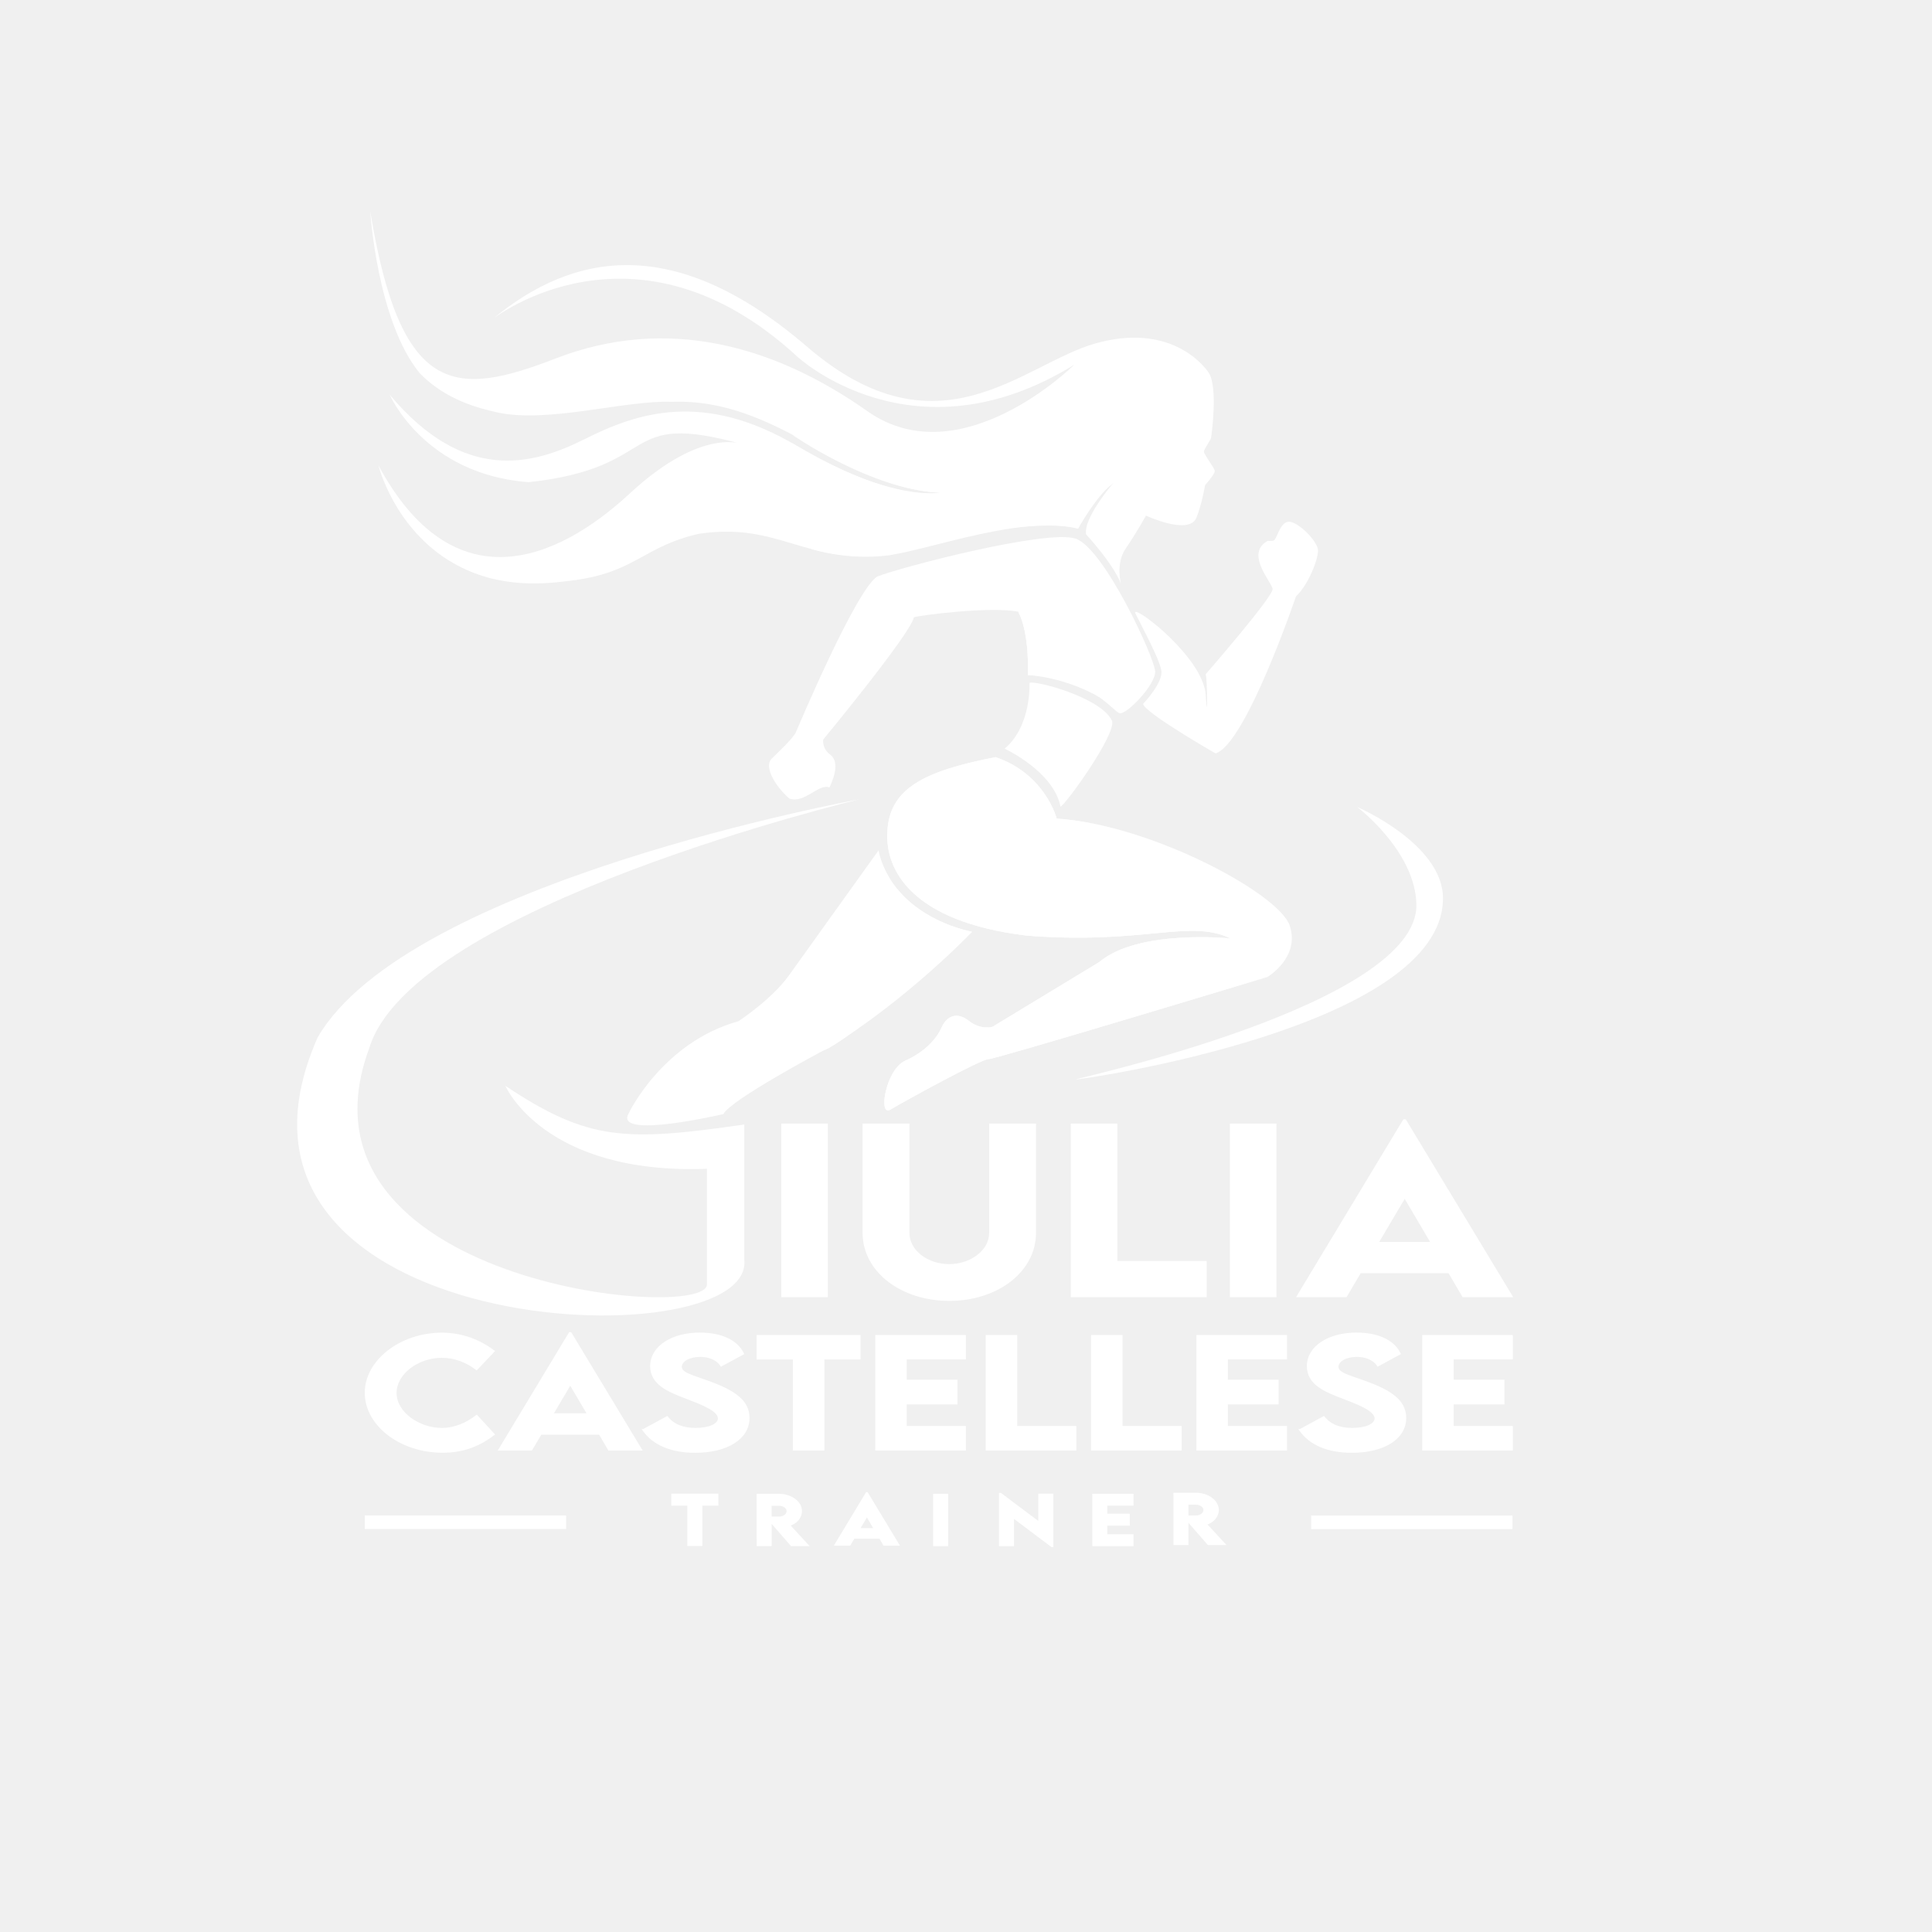
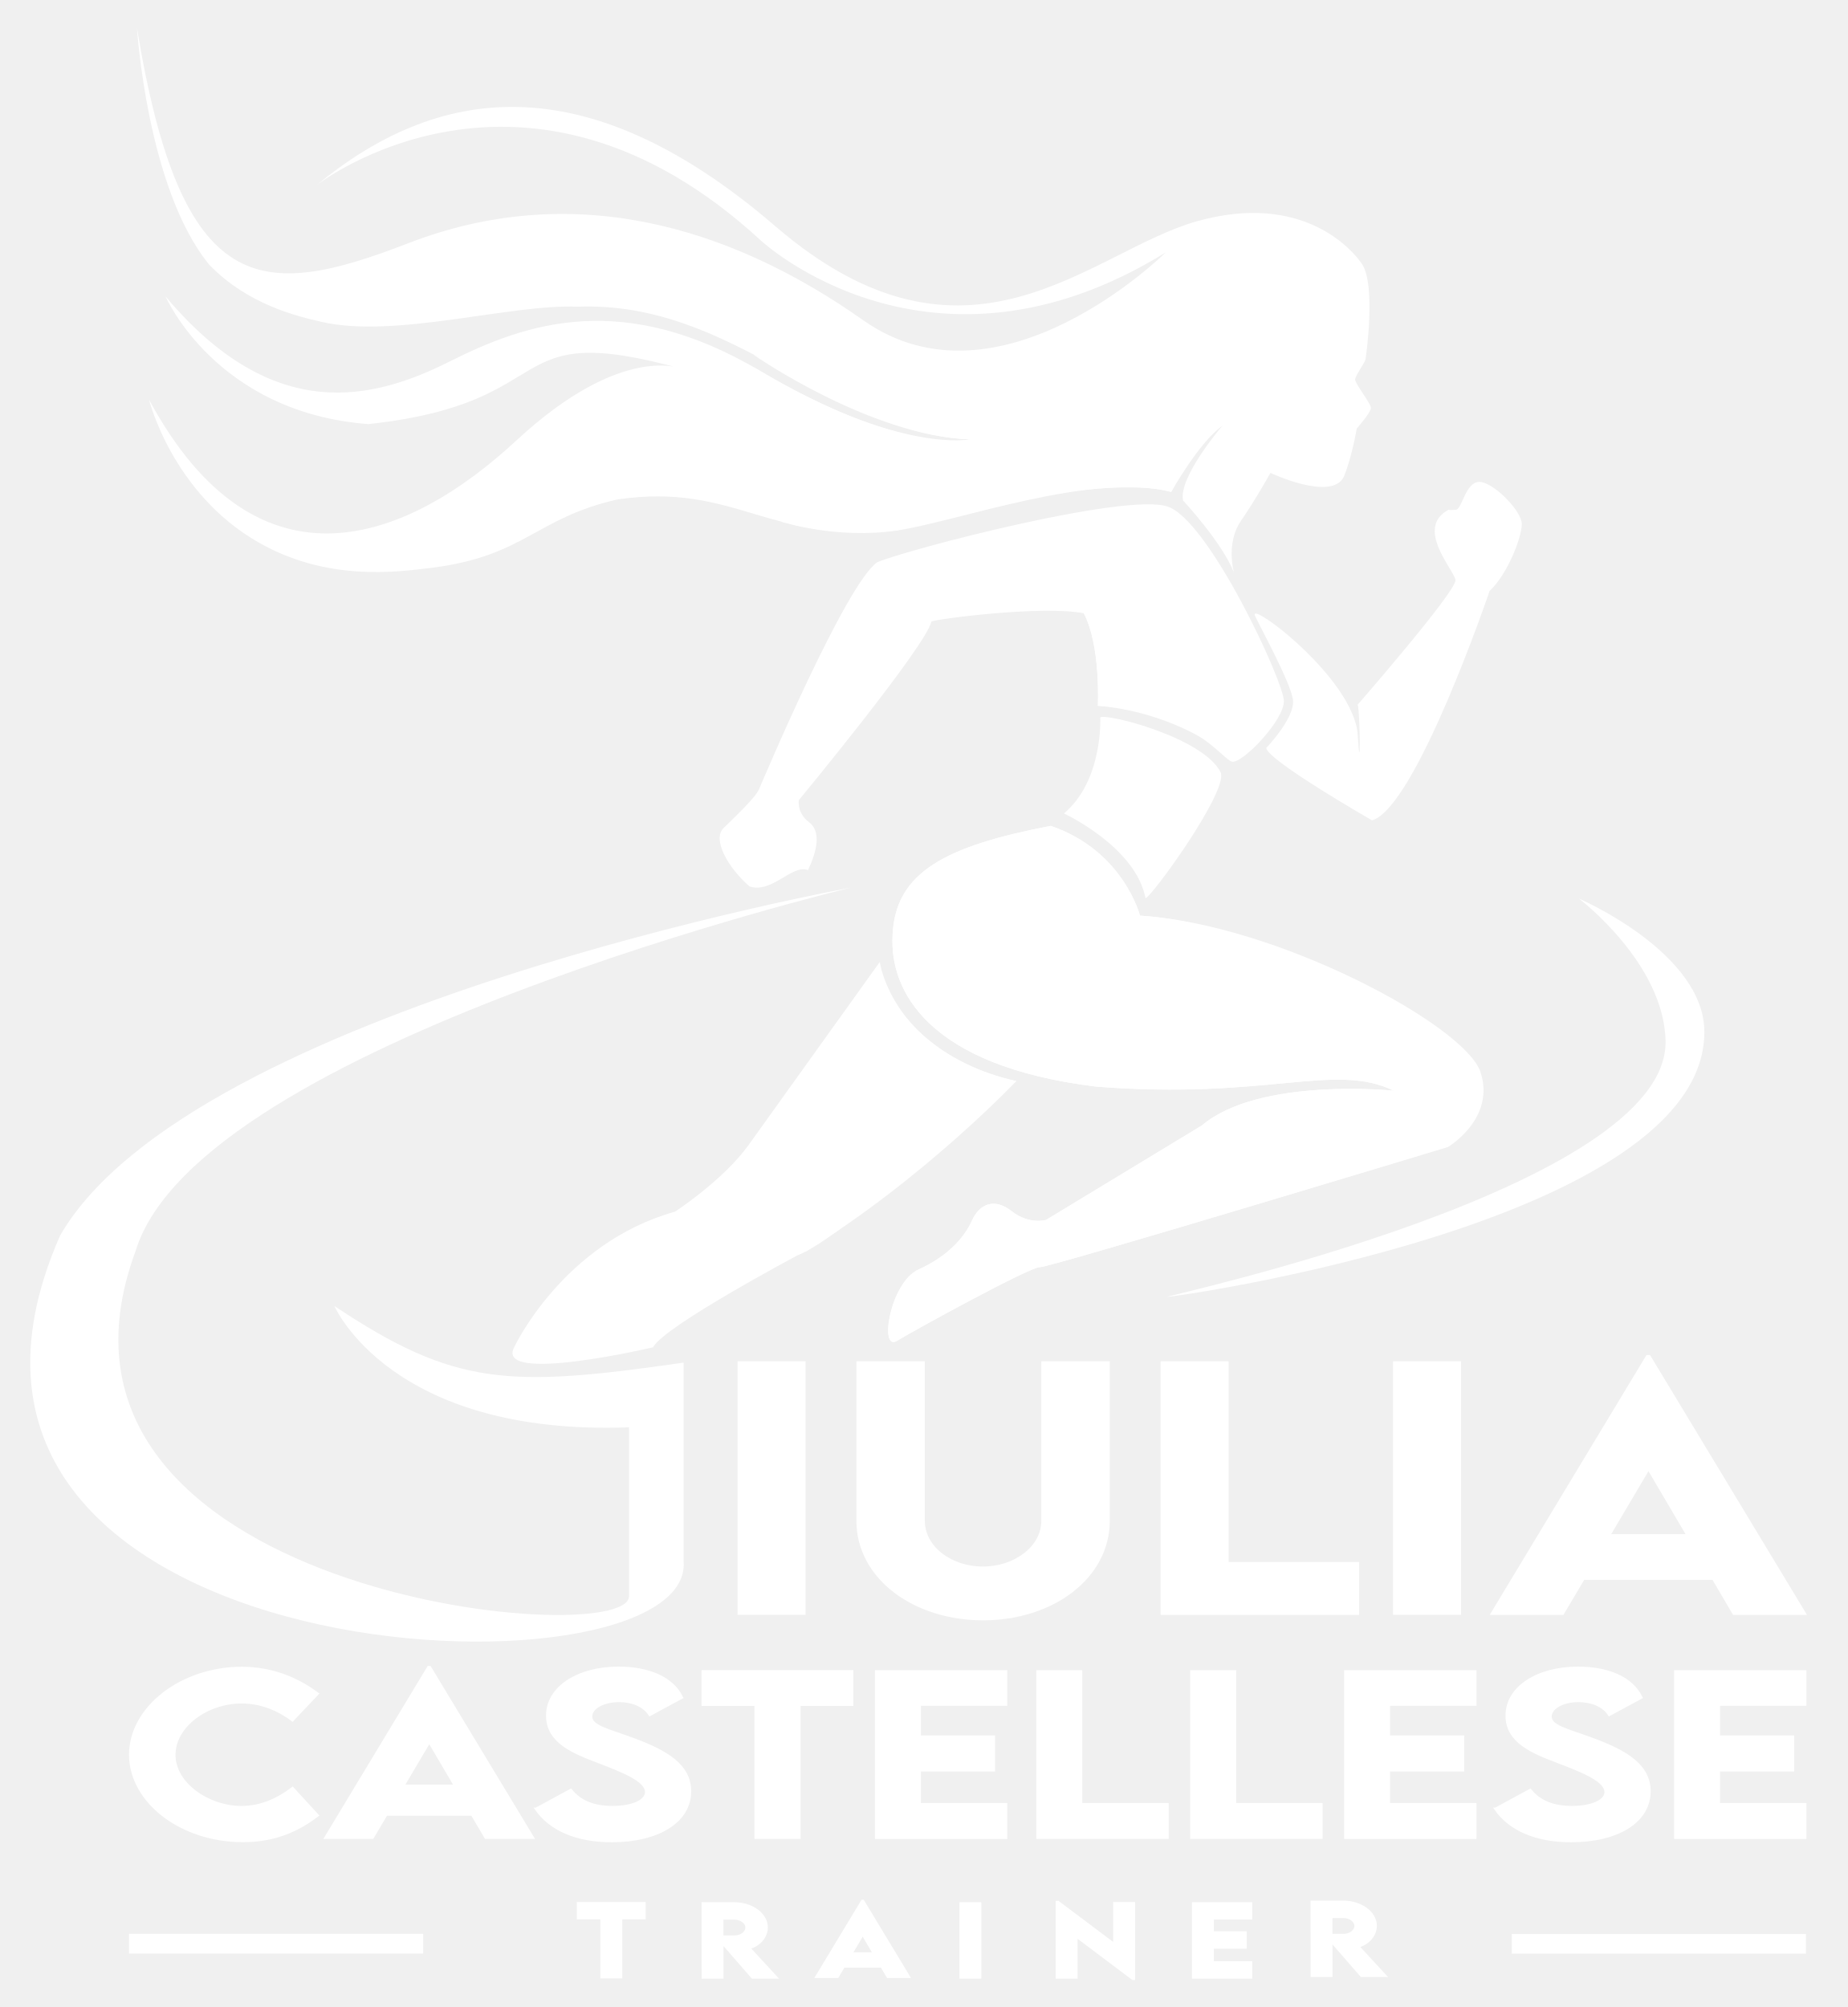
- <svg xmlns="http://www.w3.org/2000/svg" viewBox="0 0 1026.75 1026.75">
-   <defs>
-     <style>
+ <svg xmlns="http://www.w3.org/2000/svg" viewBox="0 0 672 730" version="1.1" id="svg34" width="672" height="730">
+   <defs id="defs1">
+     <style id="style1">
      .cls-1 {
        stroke-width: 0px;
      }

      .cls-1, .cls-2 {
        fill: #fff;
      }

      .cls-2 {
        stroke: #fff;
        stroke-miterlimit: 10;
      }
    </style>
  </defs>
-   <g id="Layer_2" data-name="Layer 2">
-     <path class="cls-1" d="m563.58,428.7c-3.58-18.75-29.67-30.83-29.67-30.83,14.33-12,13.22-34.92,13.22-34.92,2-1.67,37.8,7.41,43.85,20.11,2.42,7.17-25.15,45.22-27.4,45.64Z" />
-     <path class="cls-1" d="m546.25,358.72s1.11-21.78-5.11-33.67c-15.44-2.89-52.78,2-55.44,3-1.78,8.78-48.22,65-48.22,65,0,0-.8,4.62,3.7,7.98,4.5,3.35,2.94,10.52-.37,17.47-5.64-2.36-13.22,8.72-21.31,5.89-7.78-6.78-13.58-17.06-9.42-21.17s11.61-11.06,12.94-14.17c1.33-3.11,31.44-74.56,43-82.56,11.11-4.67,90.56-25.44,105.67-20.22,15.11,5.22,42.11,63.56,42.22,70.67.11,7.11-15.11,22.78-18.78,22.11s-14.33-18.78-48.89-20.33Z" />
-     <path class="cls-1" d="m561.58,435.06s-6-23.67-32.5-32.67c-37.92,7.33-56.58,16.67-57.5,39.83-1.11,19.83,12.5,47.5,74,55,62.56,4.94,86.5-9,108.33,1.5,0,0-48.94-5.06-69.78,12.61l-56.72,34.39s-6.17,1.83-12.5-3.17-11.75-2.68-14.5,3.49-8.92,13.01-19.33,17.67-14.5,30-7.92,26,48.33-26.92,52.08-26.83,148.33-43.67,148.33-43.67c0,0,17.5-10.33,11.83-27.33s-74.17-53.78-123.83-56.83Z" />
-     <path class="cls-1" d="m466.92,451.89s4.5,33.17,49.67,43.33c0,0-63.5,57.5-79.5,63.33,0,0-48.94,26-52.61,33.5,0,0-58.22,13.67-50.44-.22,0,0,17.78-37.78,58.39-49.11,0,0,17.67-11.5,26.83-24.33,9.17-12.83,47.67-66.5,47.67-66.5Z" />
-     <path class="cls-1" d="m607.5,374.06s10.85-11.3,9.68-17.8-10.56-23.66-13.72-30.16c-2.67-5.47,24.75,14.32,34.19,33.06,1.61,3.2,2.7,6.28,3.02,9.07.03.28.06.55.07.82,1.17,19,.89-8.89,0-10.72,0,0,36.17-41.53,35.58-45.36s-14.86-18.88-2.54-25.54c0,0,.68.18,2.79-.04s3.44-10.11,8.44-10.11,15.44,10.5,15.44,15.33-5.14,18.19-11.72,24.36c0,0-26.75,78.75-42.75,83.42,0,0-37.92-21.75-38.5-26.33Z" />
-     <path class="cls-1" d="m223,198.26c14.09,14.59,32.14,18.79,40.75,20.79,26.81,6.23,68.74-6.51,93.17-5.5,57.33-2.17,91.33,46,142.89,48.28,0,0-25.89,5.19-75.97-24.67s-85.44-17.69-113.14-3.78-64,23.56-103.56-23.56c0,0,18.22,42.22,73.78,46.44,72.5-7.89,46.83-38.72,114.44-20,0,0-21.72-10.11-60.67,26s-93.78,58.78-133.56-14.89c0,0,8.39,33.95,39.81,51.91,24.61,14.07,49.35,10.98,63.3,9.2,33.6-4.29,37.42-18,67.2-24.81,42.97-6.3,55.08,16.31,101.8,11.26,76.17-22.72,99.67-14,99.67-14,0,0,7.53-16,18.75-24.22,0,0-16.19,18.78-14.42,27.33,0,0,14.08,15.08,18.5,26.17,0,0-3-10.67,2.5-18.67s10.79-17.54,10.79-17.54c0,0,22.29,10.54,26.71,1.37,3-7.33,4.67-17.5,4.67-17.5,0,0,5.17-5.83,5.17-7.5s-6-9-5.75-10.5,3.5-5.92,3.75-7.08,3.86-27.12-1.25-34.76c-3.26-4.87-21.31-26.43-60.08-15.54-38.78,10.89-83.33,62-153.33,1.78-70-60.22-123.78-50.44-166.89-14.89,0,0,75.56-59.33,161.78,20.22,0,0,61.56,57.11,147.11,4.22,0,0-60.22,59.78-110,24.67-49.78-35.11-106.79-50.74-165.56-28-53.56,20.72-82.44,20.56-98.61-78.28,0,0,3.66,58.41,26.25,86.04Z" />
-     <path class="cls-1" d="m395.58,597.62c-63.33,9.1-83.02,8.77-127-20.57,0,0,20.24,47.31,107.13,44.11v61.49c-.5,20.34-225.91-.61-179.42-125.76,23.06-75.29,260.17-132.04,260.17-132.04,0,0-239.78,43.64-287.67,126.53-71.31,161.78,231.73,172.56,226.78,118.33v-72.1Z" />
-     <g>
-       <path class="cls-2" d="m415.69,597.62h23.74v91.25h-23.74v-91.25Z" />
-       <path class="cls-2" d="m458.92,655.14v-57.51h23.89v57.46c0,9.96,10.19,17.21,21.62,17.21s21.76-7.3,21.76-17.21v-57.46h23.89v57.51c0,20.66-20.44,35.72-45.58,35.72s-45.58-15.06-45.58-35.72Z" />
-       <path class="cls-2" d="m640.79,670.65v18.23h-71.22v-91.25h23.74v73.03h47.48Z" />
-       <path class="cls-2" d="m654.12,597.62h23.74v91.25h-23.74v-91.25Z" />
-       <path class="cls-2" d="m770.12,676.14h-47.26l-7.55,12.74h-25.65l56.42-93.52h.73l56.49,93.52h-25.72l-7.47-12.74Zm-9.23-15.62l-14.36-24.4-14.44,24.4h28.8Z" />
-       <path class="cls-2" d="m194.35,740.21c0-17.05,18.58-31.48,40.6-31.48,10.19.11,19.21,3.22,27.41,9.33l-9.07,9.56c-5.34-4.05-11.74-6.52-18.48-6.52-12.56,0-24.55,8.62-24.55,19.19s12.42,19.08,24.5,19.08c7.18,0,13.39-2.96,18.58-6.9l9.02,9.82c-6.89,5.28-15.28,9.26-27.12,9.26-22.56,0-40.89-14.35-40.89-31.33Z" />
-       <path class="cls-2" d="m318.68,761.94h-31.29l-5,8.43h-16.98l37.35-61.91h.49l37.4,61.91h-17.03l-4.95-8.43Zm-6.11-10.34l-9.51-16.15-9.56,16.15h19.06Z" />
-       <path class="cls-2" d="m341.96,759.96l12.56-6.82c3.44,4.27,8.44,6.22,15.18,6.22,7.37,0,12.32-2.32,12.32-5.55,0-4.42-9.36-7.91-17.56-11.06-8.78-3.37-18.43-7.08-18.43-16.71,0-10.46,11.45-17.35,25.81-17.35,10.67,0,19.5,3.41,23.04,10.72l-11.59,6.26c-2.33-3.6-6.84-5.06-11.21-5.06-5.87,0-10.24,2.62-10.24,5.73,0,3.6,5.92,4.83,14.89,8.1,12.95,4.72,21.1,9.82,21.1,19.11,0,11.02-11.64,18.03-28.38,18.03-12.81,0-22.27-4.12-27.51-11.62Z" />
-       <path class="cls-2" d="m456.83,721.99h-19.21v48.38h-15.77v-48.38h-19.26v-12.03h54.23v12.03Z" />
-       <path class="cls-2" d="m481.38,721.92v11.81h26.97v12.11h-26.97v12.48h31.43v12.07h-47.15v-60.41h47.15v11.96h-31.43Z" />
-       <path class="cls-2" d="m571.51,758.31v12.07h-47.15v-60.41h15.72v48.35h31.43Z" />
-       <path class="cls-2" d="m627.49,758.31v12.07h-47.15v-60.41h15.72v48.35h31.43Z" />
-       <path class="cls-2" d="m652.04,721.92v11.81h26.97v12.11h-26.97v12.48h31.43v12.07h-47.15v-60.41h47.15v11.96h-31.43Z" />
-       <path class="cls-2" d="m690.95,759.96l12.56-6.82c3.44,4.27,8.44,6.22,15.18,6.22,7.37,0,12.32-2.32,12.32-5.55,0-4.42-9.36-7.91-17.56-11.06-8.78-3.37-18.43-7.08-18.43-16.71,0-10.46,11.45-17.35,25.81-17.35,10.67,0,19.5,3.41,23.04,10.72l-11.59,6.26c-2.33-3.6-6.84-5.06-11.21-5.06-5.87,0-10.24,2.62-10.24,5.73,0,3.6,5.92,4.83,14.89,8.1,12.95,4.72,21.1,9.82,21.1,19.11,0,11.02-11.64,18.03-28.38,18.03-12.81,0-22.27-4.12-27.51-11.62Z" />
-       <path class="cls-2" d="m772.05,721.92v11.81h26.97v12.11h-26.97v12.48h31.43v12.07h-47.15v-60.41h47.15v11.96h-31.43Z" />
+   <g id="Layer_2" data-name="Layer 2" transform="translate(-146.919,-102)">
+     <path class="cls-1" d="m 563.58,428.7 c -3.58,-18.75 -29.67,-30.83 -29.67,-30.83 14.33,-12 13.22,-34.92 13.22,-34.92 2,-1.67 37.8,7.41 43.85,20.11 2.42,7.17 -25.15,45.22 -27.4,45.64 z" id="path1" />
+     <path class="cls-1" d="m 546.25,358.72 c 0,0 1.11,-21.78 -5.11,-33.67 -15.44,-2.89 -52.78,2 -55.44,3 -1.78,8.78 -48.22,65 -48.22,65 0,0 -0.8,4.62 3.7,7.98 4.5,3.35 2.94,10.52 -0.37,17.47 -5.64,-2.36 -13.22,8.72 -21.31,5.89 -7.78,-6.78 -13.58,-17.06 -9.42,-21.17 4.16,-4.11 11.61,-11.06 12.94,-14.17 1.33,-3.11 31.44,-74.56 43,-82.56 11.11,-4.67 90.56,-25.44 105.67,-20.22 15.11,5.22 42.11,63.56 42.22,70.67 0.11,7.11 -15.11,22.78 -18.78,22.11 -3.67,-0.67 -14.33,-18.78 -48.89,-20.33 z" id="path2" />
+     <path class="cls-1" d="m 561.58,435.06 c 0,0 -6,-23.67 -32.5,-32.67 -37.92,7.33 -56.58,16.67 -57.5,39.83 -1.11,19.83 12.5,47.5 74,55 62.56,4.94 86.5,-9 108.33,1.5 0,0 -48.94,-5.06 -69.78,12.61 l -56.72,34.39 c 0,0 -6.17,1.83 -12.5,-3.17 -6.33,-5 -11.75,-2.68 -14.5,3.49 -2.75,6.17 -8.92,13.01 -19.33,17.67 -10.41,4.66 -14.5,30 -7.92,26 6.58,-4 48.33,-26.92 52.08,-26.83 3.75,0.09 148.33,-43.67 148.33,-43.67 0,0 17.5,-10.33 11.83,-27.33 -5.67,-17 -74.17,-53.78 -123.83,-56.83 z" id="path3" />
+     <path class="cls-1" d="m 466.92,451.89 c 0,0 4.5,33.17 49.67,43.33 0,0 -63.5,57.5 -79.5,63.33 0,0 -48.94,26 -52.61,33.5 0,0 -58.22,13.67 -50.44,-0.22 0,0 17.78,-37.78 58.39,-49.11 0,0 17.67,-11.5 26.83,-24.33 9.17,-12.83 47.67,-66.5 47.67,-66.5 z" id="path4" />
+     <path class="cls-1" d="m 607.5,374.06 c 0,0 10.85,-11.3 9.68,-17.8 -1.17,-6.5 -10.56,-23.66 -13.72,-30.16 -2.67,-5.47 24.75,14.32 34.19,33.06 1.61,3.2 2.7,6.28 3.02,9.07 0.03,0.28 0.06,0.55 0.07,0.82 1.17,19 0.89,-8.89 0,-10.72 0,0 36.17,-41.53 35.58,-45.36 -0.59,-3.83 -14.86,-18.88 -2.54,-25.54 0,0 0.68,0.18 2.79,-0.04 2.11,-0.22 3.44,-10.11 8.44,-10.11 5,0 15.44,10.5 15.44,15.33 0,4.83 -5.14,18.19 -11.72,24.36 0,0 -26.75,78.75 -42.75,83.42 0,0 -37.92,-21.75 -38.5,-26.33 z" id="path5" />
+     <path class="cls-1" d="m 223,198.26 c 14.09,14.59 32.14,18.79 40.75,20.79 26.81,6.23 68.74,-6.51 93.17,-5.5 57.33,-2.17 91.33,46 142.89,48.28 0,0 -25.89,5.19 -75.97,-24.67 -50.08,-29.86 -85.44,-17.69 -113.14,-3.78 -27.7,13.91 -64,23.56 -103.56,-23.56 0,0 18.22,42.22 73.78,46.44 72.5,-7.89 46.83,-38.72 114.44,-20 0,0 -21.72,-10.11 -60.67,26 -38.95,36.11 -93.78,58.78 -133.56,-14.89 0,0 8.39,33.95 39.81,51.91 24.61,14.07 49.35,10.98 63.3,9.2 33.6,-4.29 37.42,-18 67.2,-24.81 42.97,-6.3 55.08,16.31 101.8,11.26 76.17,-22.72 99.67,-14 99.67,-14 0,0 7.53,-16 18.75,-24.22 0,0 -16.19,18.78 -14.42,27.33 0,0 14.08,15.08 18.5,26.17 0,0 -3,-10.67 2.5,-18.67 5.5,-8 10.79,-17.54 10.79,-17.54 0,0 22.29,10.54 26.71,1.37 3,-7.33 4.67,-17.5 4.67,-17.5 0,0 5.17,-5.83 5.17,-7.5 0,-1.67 -6,-9 -5.75,-10.5 0.25,-1.5 3.5,-5.92 3.75,-7.08 0.25,-1.16 3.86,-27.12 -1.25,-34.76 -3.26,-4.87 -21.31,-26.43 -60.08,-15.54 -38.78,10.89 -83.33,62 -153.33,1.78 -70,-60.22 -123.78,-50.44 -166.89,-14.89 0,0 75.56,-59.33 161.78,20.22 0,0 61.56,57.11 147.11,4.22 0,0 -60.22,59.78 -110,24.67 -49.78,-35.11 -106.79,-50.74 -165.56,-28 -53.56,20.72 -82.44,20.56 -98.61,-78.28 0,0 3.66,58.41 26.25,86.04 z" id="path6" />
+     <path class="cls-1" d="m 395.58,597.62 c -63.33,9.1 -83.02,8.77 -127,-20.57 0,0 20.24,47.31 107.13,44.11 v 61.49 c -0.5,20.34 -225.91,-0.61 -179.42,-125.76 23.06,-75.29 260.17,-132.04 260.17,-132.04 0,0 -239.78,43.64 -287.67,126.53 -71.31,161.78 231.73,172.56 226.78,118.33 v -72.1 z" id="path7" />
+     <g id="g22">
+       <path class="cls-2" d="m 415.69,597.62 h 23.74 v 91.25 h -23.74 z" id="path8" />
+       <path class="cls-2" d="m 458.92,655.14 v -57.51 h 23.89 v 57.46 c 0,9.96 10.19,17.21 21.62,17.21 11.43,0 21.76,-7.3 21.76,-17.21 v -57.46 h 23.89 v 57.51 c 0,20.66 -20.44,35.72 -45.58,35.72 -25.14,0 -45.58,-15.06 -45.58,-35.72 z" id="path9" />
+       <path class="cls-2" d="m 640.79,670.65 v 18.23 h -71.22 v -91.25 h 23.74 v 73.03 h 47.48 z" id="path10" />
+       <path class="cls-2" d="m 654.12,597.62 h 23.74 v 91.25 h -23.74 z" id="path11" />
+       <path class="cls-2" d="m 770.12,676.14 h -47.26 l -7.55,12.74 h -25.65 l 56.42,-93.52 h 0.73 l 56.49,93.52 h -25.72 l -7.47,-12.74 z m -9.23,-15.62 -14.36,-24.4 -14.44,24.4 z" id="path12" />
+       <path class="cls-2" d="m 194.35,740.21 c 0,-17.05 18.58,-31.48 40.6,-31.48 10.19,0.11 19.21,3.22 27.41,9.33 l -9.07,9.56 c -5.34,-4.05 -11.74,-6.52 -18.48,-6.52 -12.56,0 -24.55,8.62 -24.55,19.19 0,10.57 12.42,19.08 24.5,19.08 7.18,0 13.39,-2.96 18.58,-6.9 l 9.02,9.82 c -6.89,5.28 -15.28,9.26 -27.12,9.26 -22.56,0 -40.89,-14.35 -40.89,-31.33 z" id="path13" />
+       <path class="cls-2" d="m 318.68,761.94 h -31.29 l -5,8.43 h -16.98 l 37.35,-61.91 h 0.49 l 37.4,61.91 h -17.03 l -4.95,-8.43 z m -6.11,-10.34 -9.51,-16.15 -9.56,16.15 h 19.06 z" id="path14" />
+       <path class="cls-2" d="m 341.96,759.96 12.56,-6.82 c 3.44,4.27 8.44,6.22 15.18,6.22 7.37,0 12.32,-2.32 12.32,-5.55 0,-4.42 -9.36,-7.91 -17.56,-11.06 -8.78,-3.37 -18.43,-7.08 -18.43,-16.71 0,-10.46 11.45,-17.35 25.81,-17.35 10.67,0 19.5,3.41 23.04,10.72 l -11.59,6.26 c -2.33,-3.6 -6.84,-5.06 -11.21,-5.06 -5.87,0 -10.24,2.62 -10.24,5.73 0,3.6 5.92,4.83 14.89,8.1 12.95,4.72 21.1,9.82 21.1,19.11 0,11.02 -11.64,18.03 -28.38,18.03 -12.81,0 -22.27,-4.12 -27.51,-11.62 z" id="path15" />
+       <path class="cls-2" d="m 456.83,721.99 h -19.21 v 48.38 h -15.77 v -48.38 h -19.26 v -12.03 h 54.23 v 12.03 z" id="path16" />
+       <path class="cls-2" d="m 481.38,721.92 v 11.81 h 26.97 v 12.11 h -26.97 v 12.48 h 31.43 v 12.07 h -47.15 v -60.41 h 47.15 v 11.96 h -31.43 z" id="path17" />
+       <path class="cls-2" d="m 571.51,758.31 v 12.07 h -47.15 v -60.41 h 15.72 v 48.35 h 31.43 z" id="path18" />
+       <path class="cls-2" d="m 627.49,758.31 v 12.07 h -47.15 v -60.41 h 15.72 v 48.35 h 31.43 z" id="path19" />
+       <path class="cls-2" d="m 652.04,721.92 v 11.81 h 26.97 v 12.11 h -26.97 v 12.48 h 31.43 v 12.07 h -47.15 v -60.41 h 47.15 v 11.96 h -31.43 z" id="path20" />
+       <path class="cls-2" d="m 690.95,759.96 12.56,-6.82 c 3.44,4.27 8.44,6.22 15.18,6.22 7.37,0 12.32,-2.32 12.32,-5.55 0,-4.42 -9.36,-7.91 -17.56,-11.06 -8.78,-3.37 -18.43,-7.08 -18.43,-16.71 0,-10.46 11.45,-17.35 25.81,-17.35 10.67,0 19.5,3.41 23.04,10.72 l -11.59,6.26 c -2.33,-3.6 -6.84,-5.06 -11.21,-5.06 -5.87,0 -10.24,2.62 -10.24,5.73 0,3.6 5.92,4.83 14.89,8.1 12.95,4.72 21.1,9.82 21.1,19.11 0,11.02 -11.64,18.03 -28.38,18.03 -12.81,0 -22.27,-4.12 -27.51,-11.62 z" id="path21" />
+       <path class="cls-2" d="m 772.05,721.92 v 11.81 h 26.97 v 12.11 h -26.97 v 12.48 h 31.43 v 12.07 h -47.15 v -60.41 h 47.15 v 11.96 h -31.43 z" id="path22" />
    </g>
-     <path class="cls-2" d="m381.28,799.64h-8.52v21.46h-6.99v-21.46h-8.54v-5.34h24.06v5.34Z" />
-     <path class="cls-2" d="m420.63,821.18l-11.04-12.67v12.67h-6.97l-.02-26.8h11.32c6.48,0,11.79,3.86,11.79,8.68,0,3.44-2.69,6.45-6.41,7.46l9.85,10.66h-8.52Zm-11.06-14.73l4.48.02c2.37.02,4.48-1.46,4.48-3.37s-2.13-3.37-4.48-3.37h-4.48v6.73Z" />
-     <path class="cls-2" d="m467.64,817.2h-13.88l-2.22,3.74h-7.53l16.57-27.46h.22l16.59,27.46h-7.55l-2.19-3.74Zm-2.71-4.59l-4.22-7.16-4.24,7.16h8.46Z" />
-     <path class="cls-2" d="m496.4,794.39h6.97v26.8h-6.97v-26.8Z" />
-     <path class="cls-2" d="m559.29,794.32v27.36h-.32l-20.59-15.48v15.01h-6.97v-27.33h.34l20.55,15.44v-15.01h6.99Z" />
-     <path class="cls-2" d="m587.95,799.69v5.24h11.96v5.37h-11.96v5.54h13.94v5.35h-20.91v-26.8h20.91v5.3h-13.94Z" />
-     <path class="cls-2" d="m642.15,820.6l-11.04-12.67v12.67h-6.97l-.02-26.8h11.32c6.48,0,11.79,3.86,11.79,8.68,0,3.44-2.69,6.45-6.41,7.46l9.85,10.66h-8.52Zm-11.06-14.73l4.48.02c2.37.02,4.48-1.46,4.48-3.37s-2.13-3.37-4.48-3.37h-4.48v6.73Z" />
-     <rect class="cls-2" x="697.31" y="805.94" width="106" height="6.16" />
-     <rect class="cls-2" x="194.35" y="805.89" width="106" height="6.16" />
-     <path class="cls-1" d="m571.51,573.68c.26.49,195.42-26.96,195.35-96.34-.03-28.92-45.62-48.49-45.62-48.49,0,0,30.97,23.39,31.5,51.84.98,53.13-181.48,92.53-181.23,92.99Z" />
+     <path class="cls-2" d="m 381.28,799.64 h -8.52 v 21.46 h -6.99 v -21.46 h -8.54 v -5.34 h 24.06 v 5.34 z" id="path23" />
+     <path class="cls-2" d="m 420.63,821.18 -11.04,-12.67 v 12.67 h -6.97 l -0.02,-26.8 h 11.32 c 6.48,0 11.79,3.86 11.79,8.68 0,3.44 -2.69,6.45 -6.41,7.46 l 9.85,10.66 z m -11.06,-14.73 4.48,0.02 c 2.37,0.02 4.48,-1.46 4.48,-3.37 0,-1.91 -2.13,-3.37 -4.48,-3.37 h -4.48 v 6.73 z" id="path24" />
+     <path class="cls-2" d="m 467.64,817.2 h -13.88 l -2.22,3.74 h -7.53 l 16.57,-27.46 h 0.22 l 16.59,27.46 h -7.55 l -2.19,-3.74 z m -2.71,-4.59 -4.22,-7.16 -4.24,7.16 z" id="path25" />
+     <path class="cls-2" d="m 496.4,794.39 h 6.97 v 26.8 h -6.97 z" id="path26" />
+     <path class="cls-2" d="m 559.29,794.32 v 27.36 h -0.32 L 538.38,806.2 v 15.01 h -6.97 v -27.33 h 0.34 l 20.55,15.44 v -15.01 h 6.99 z" id="path27" />
+     <path class="cls-2" d="m 587.95,799.69 v 5.24 h 11.96 v 5.37 h -11.96 v 5.54 h 13.94 v 5.35 h -20.91 v -26.8 h 20.91 v 5.3 z" id="path28" />
+     <path class="cls-2" d="m 642.15,820.6 -11.04,-12.67 v 12.67 h -6.97 l -0.02,-26.8 h 11.32 c 6.48,0 11.79,3.86 11.79,8.68 0,3.44 -2.69,6.45 -6.41,7.46 l 9.85,10.66 z m -11.06,-14.73 4.48,0.02 c 2.37,0.02 4.48,-1.46 4.48,-3.37 0,-1.91 -2.13,-3.37 -4.48,-3.37 h -4.48 v 6.73 z" id="path29" />
+     <rect class="cls-2" x="697.31" y="805.94" width="106" height="6.16" id="rect29" />
+     <rect class="cls-2" x="194.35" y="805.89" width="106" height="6.16" id="rect30" />
+     <path class="cls-1" d="m 571.51,573.68 c 0.26,0.49 195.42,-26.96 195.35,-96.34 -0.03,-28.92 -45.62,-48.49 -45.62,-48.49 0,0 30.97,23.39 31.5,51.84 0.98,53.13 -181.48,92.53 -181.23,92.99 z" id="path30" />
  </g>
-   <g id="Layer_6" data-name="Layer 6">
-     <path class="cls-1" d="m591.67,256.72s39.69-28.11,41.92-53c0,0-37.31,4.56-65.78,32.11-28.47,27.56-65.31,17.78-65.31,17.78,0,0,18.42-2.73,35.53-15.78,0,0-40.44,27.53-117.11-6.85,0,0,42.33,29.52,78.78,30.85,0,0-24.11,6.38-78.78-26.37l10.3,56.31s19.93,6.5,42.04,3.17,71.11-21.44,99.67-14c0,0,10.15-18.17,18.75-24.22Z" />
-     <path class="cls-1" d="m561.58,435.06s-6-23.67-32.5-32.67c-37.92,7.33-56.58,16.67-57.5,39.83-1.11,19.83,12.5,47.5,74,55,62.56,4.94,86.5-9,108.33,1.5,0,0-48.94-5.06-69.78,12.61l-56.72,34.39s-6.17,1.83-12.5-3.17c-6.33-5-11.75-2.68-14.5,3.49s-8.92,13.01-19.33,17.67c-10.42,4.67-14.5,30-7.92,26,6.58-4,48.33-26.92,52.08-26.83,3.75.08,137-40.39,137-40.39,0,0,5.67-13.61,0-30.61-5.67-17-51-53.78-100.67-56.83Z" />
-     <path class="cls-1" d="m516.58,495.22s-33.52,35.47-76.85,62.13l37.25-84.76s11.94,16.53,39.61,22.63Z" />
-     <path class="cls-1" d="m546.25,358.72s1.11-21.78-5.11-33.67c0,0,23.81-2.94,29-9.56,5.19-6.61,28.06,53.99,14.01,54.99,0,0-15.84-9.99-37.9-11.77Z" />
+   <g id="Layer_6" data-name="Layer 6" transform="translate(-146.919,-102)">
+     <path class="cls-1" d="m 591.67,256.72 c 0,0 39.69,-28.11 41.92,-53 0,0 -37.31,4.56 -65.78,32.11 -28.47,27.56 -65.31,17.78 -65.31,17.78 0,0 18.42,-2.73 35.53,-15.78 0,0 -40.44,27.53 -117.11,-6.85 0,0 42.33,29.52 78.78,30.85 0,0 -24.11,6.38 -78.78,-26.37 l 10.3,56.31 c 0,0 19.93,6.5 42.04,3.17 22.11,-3.33 71.11,-21.44 99.67,-14 0,0 10.15,-18.17 18.75,-24.22 z" id="path31" />
+     <path class="cls-1" d="m 561.58,435.06 c 0,0 -6,-23.67 -32.5,-32.67 -37.92,7.33 -56.58,16.67 -57.5,39.83 -1.11,19.83 12.5,47.5 74,55 62.56,4.94 86.5,-9 108.33,1.5 0,0 -48.94,-5.06 -69.78,12.61 l -56.72,34.39 c 0,0 -6.17,1.83 -12.5,-3.17 -6.33,-5 -11.75,-2.68 -14.5,3.49 -2.75,6.17 -8.92,13.01 -19.33,17.67 -10.42,4.67 -14.5,30 -7.92,26 6.58,-4 48.33,-26.92 52.08,-26.83 3.75,0.08 137,-40.39 137,-40.39 0,0 5.67,-13.61 0,-30.61 -5.67,-17 -51,-53.78 -100.67,-56.83 z" id="path32" />
+     <path class="cls-1" d="m 516.58,495.22 c 0,0 -33.52,35.47 -76.85,62.13 l 37.25,-84.76 c 0,0 11.94,16.53 39.61,22.63 z" id="path33" />
+     <path class="cls-1" d="m 546.25,358.72 c 0,0 1.11,-21.78 -5.11,-33.67 0,0 23.81,-2.94 29,-9.56 5.19,-6.61 28.06,53.99 14.01,54.99 0,0 -15.84,-9.99 -37.9,-11.77 z" id="path34" />
  </g>
</svg>
